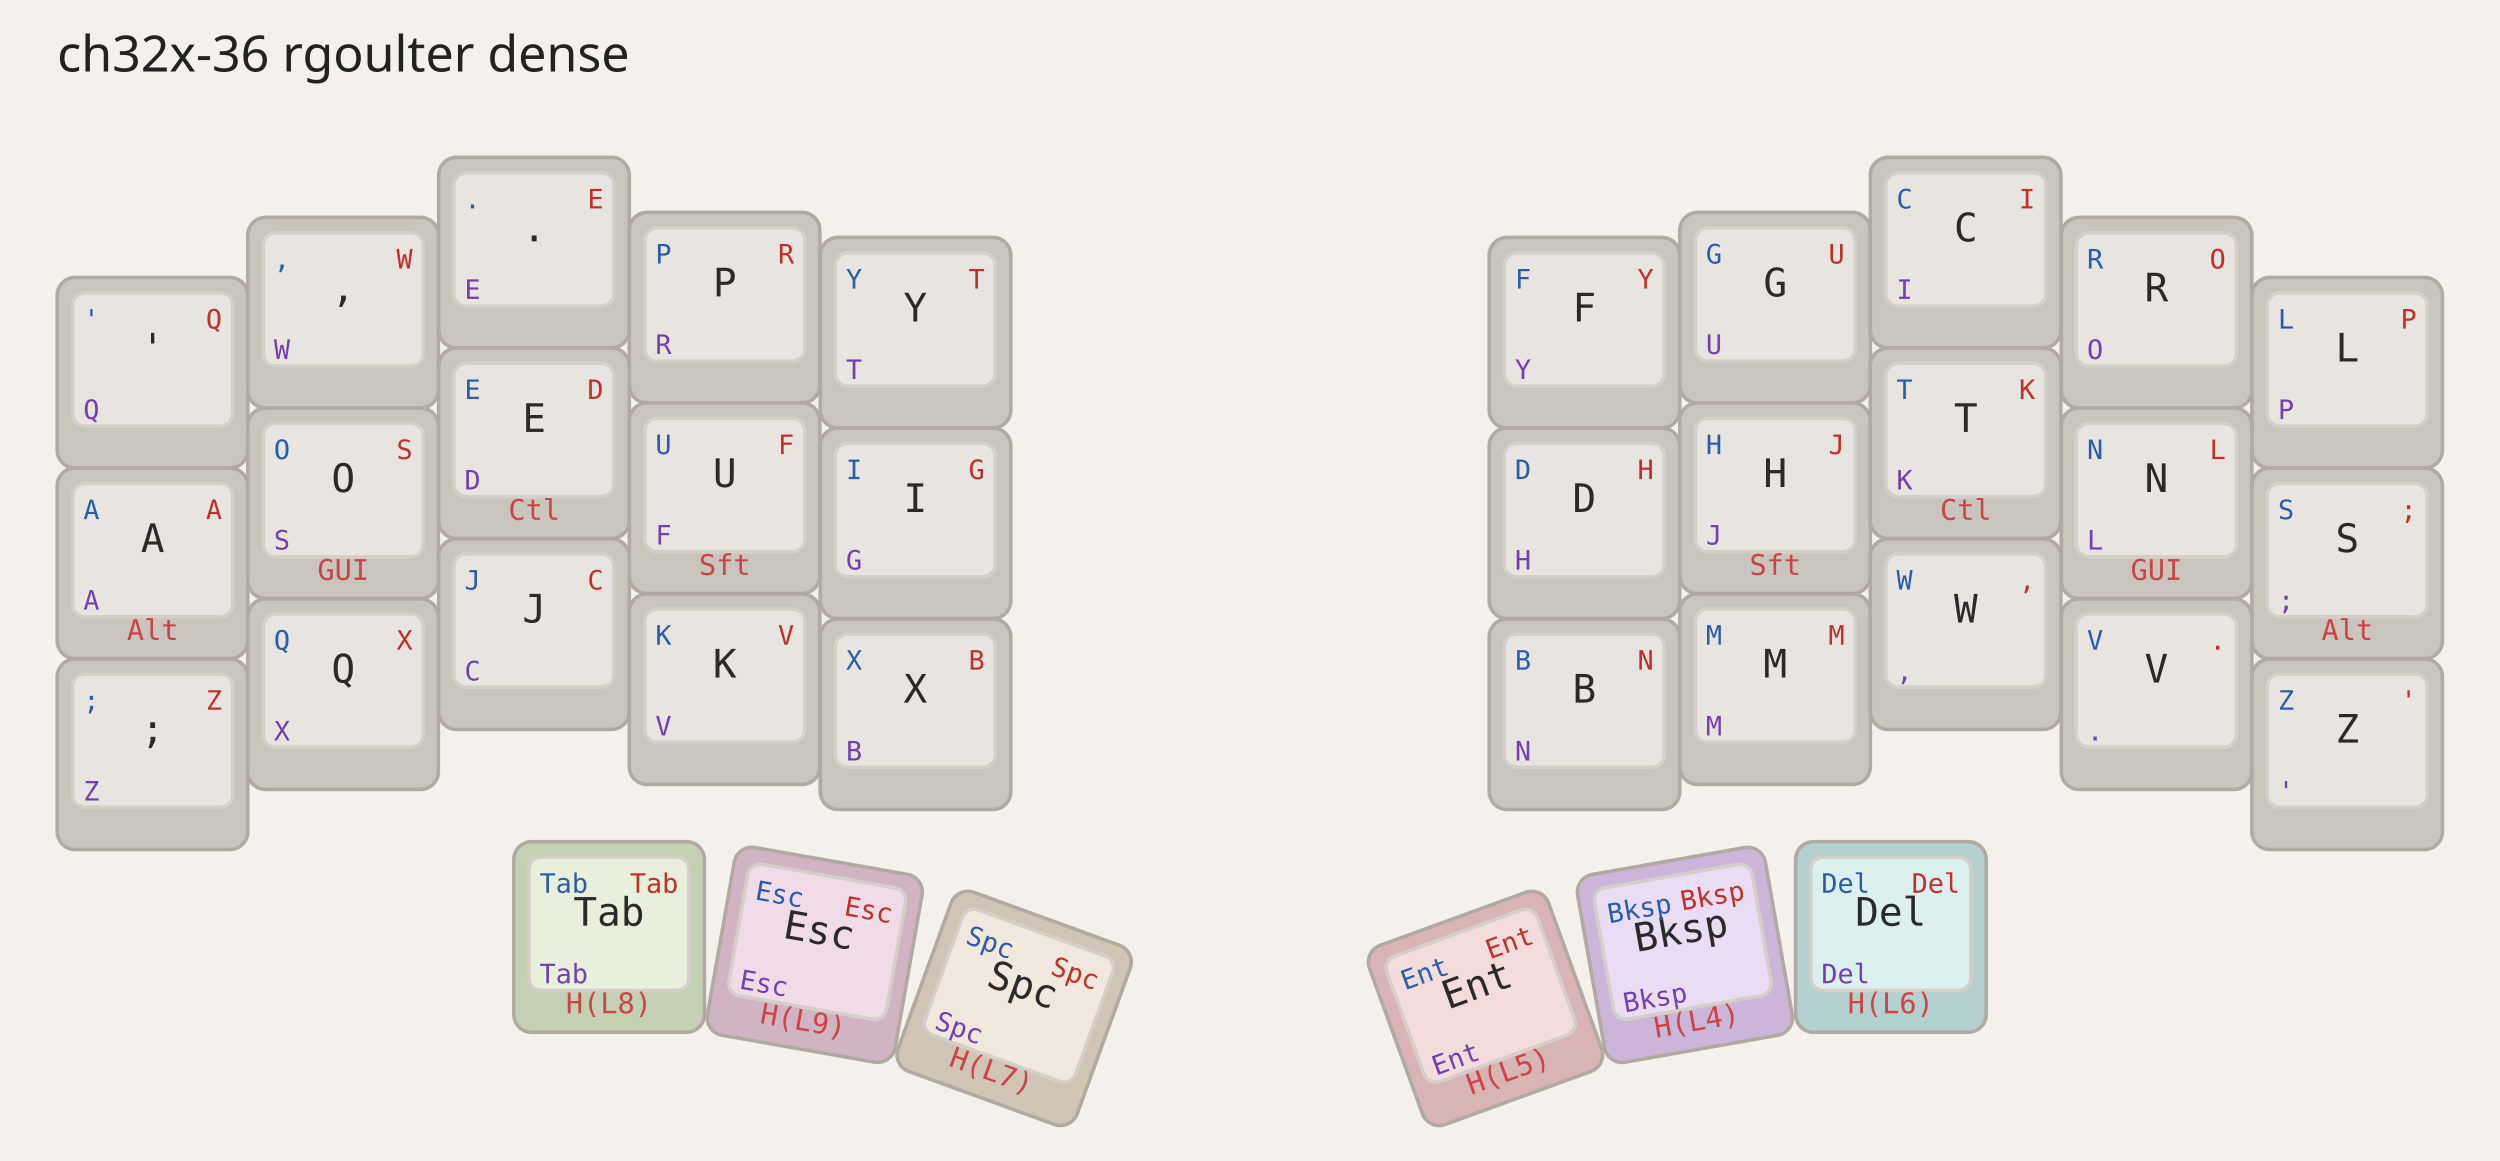
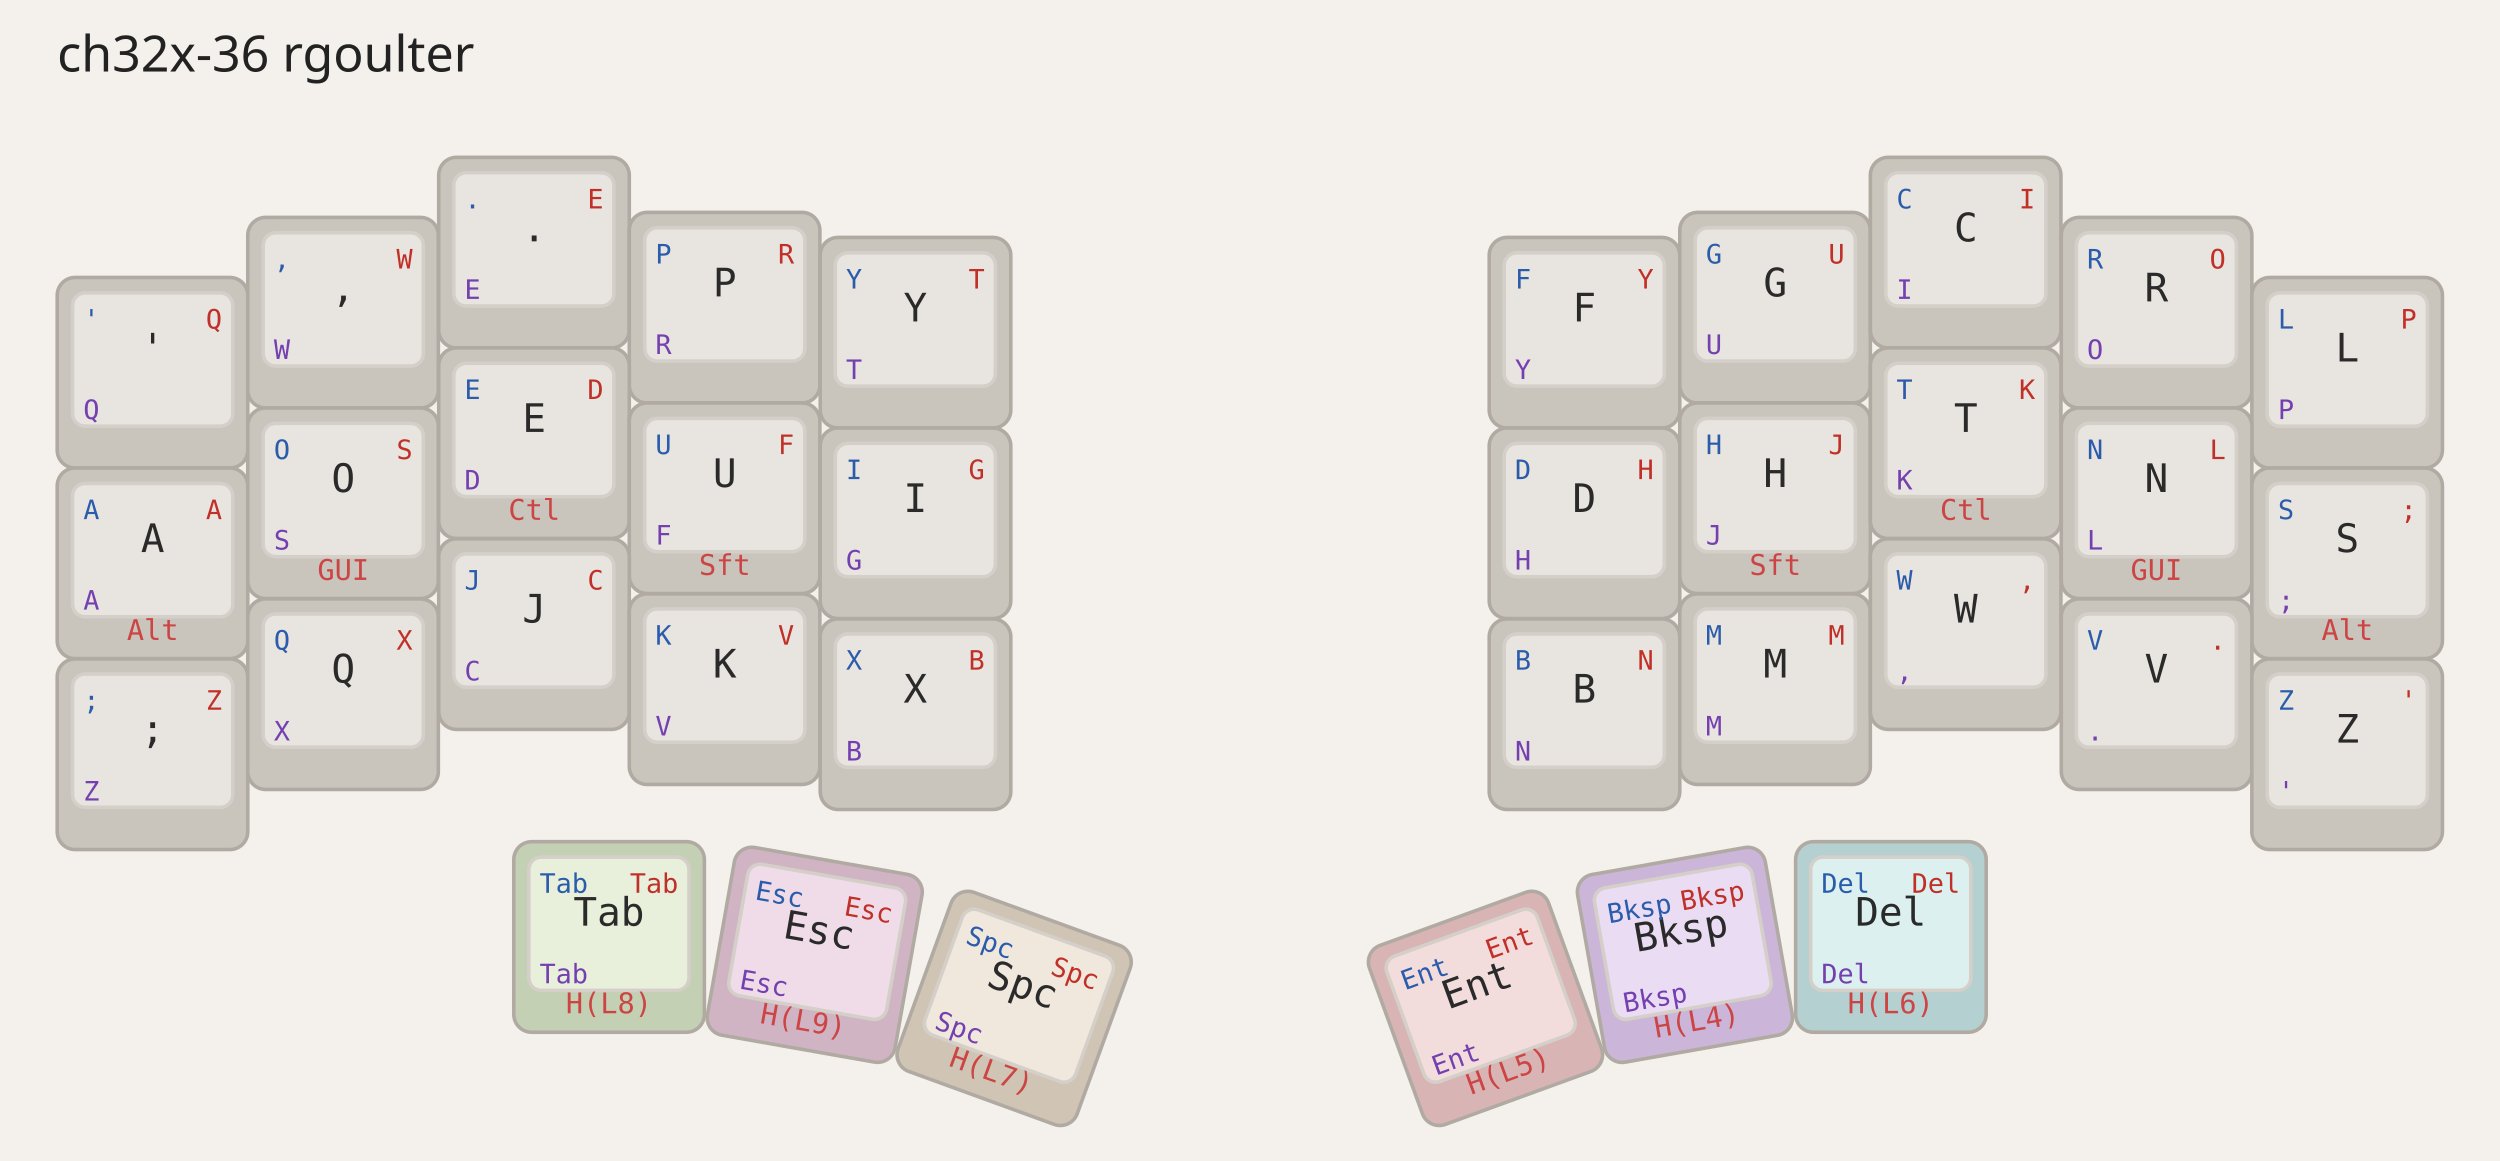
<svg xmlns="http://www.w3.org/2000/svg" width="699.2" height="324.7" viewBox="0 0 699.2 324.7">
  <rect width="100%" height="100%" fill="#f4f1ec" />
-   <text x="16" y="20" fill="#222222" font-family="ui-sans-serif,system-ui,sans-serif" font-size="14">ch32x-36 rgoulter dense</text>
+   <text x="16" y="20" fill="#222222" font-family="ui-sans-serif,system-ui,sans-serif" font-size="14">ch32x-36 rgoulter</text>
  <g>
    <rect x="16" y="77.6" width="53.3" height="53.3" rx="5" fill="#c9c4bc" stroke="#b0aaa2" />
  </g>
  <g>
    <rect x="20.3" y="81.9" width="44.8" height="37.3" rx="3.5" fill="#e8e4df" stroke="#d4cfc8" />
  </g>
  <g>
    <text x="42.7" y="101.1" text-anchor="middle" fill="#2a2a2a" font-family="ui-monospace,Menlo,monospace" font-size="11">'</text>
  </g>
  <g>
    <text x="23.3" y="91.9" text-anchor="start" fill="#2b5cab" font-family="ui-monospace,Menlo,monospace" font-size="7.5">'</text>
  </g>
  <g>
    <text x="62.1" y="91.9" text-anchor="end" fill="#c03028" font-family="ui-monospace,Menlo,monospace" font-size="7.5">Q</text>
  </g>
  <g>
    <text x="23.3" y="117.2" text-anchor="start" fill="#7440b0" font-family="ui-monospace,Menlo,monospace" font-size="7.5">Q</text>
  </g>
  <g>
    <rect x="69.3" y="60.8" width="53.3" height="53.3" rx="5" fill="#c9c4bc" stroke="#b0aaa2" />
  </g>
  <g>
    <rect x="73.6" y="65.1" width="44.8" height="37.3" rx="3.5" fill="#e8e4df" stroke="#d4cfc8" />
  </g>
  <g>
    <text x="96" y="84.3" text-anchor="middle" fill="#2a2a2a" font-family="ui-monospace,Menlo,monospace" font-size="11">,</text>
  </g>
  <g>
    <text x="76.6" y="75.1" text-anchor="start" fill="#2b5cab" font-family="ui-monospace,Menlo,monospace" font-size="7.5">,</text>
  </g>
  <g>
    <text x="115.4" y="75.1" text-anchor="end" fill="#c03028" font-family="ui-monospace,Menlo,monospace" font-size="7.5">W</text>
  </g>
  <g>
    <text x="76.6" y="100.4" text-anchor="start" fill="#7440b0" font-family="ui-monospace,Menlo,monospace" font-size="7.5">W</text>
  </g>
  <g>
    <rect x="122.7" y="44" width="53.3" height="53.3" rx="5" fill="#c9c4bc" stroke="#b0aaa2" />
  </g>
  <g>
    <rect x="126.9" y="48.3" width="44.8" height="37.3" rx="3.5" fill="#e8e4df" stroke="#d4cfc8" />
  </g>
  <g>
    <text x="149.4" y="67.5" text-anchor="middle" fill="#2a2a2a" font-family="ui-monospace,Menlo,monospace" font-size="11">.</text>
  </g>
  <g>
    <text x="129.9" y="58.3" text-anchor="start" fill="#2b5cab" font-family="ui-monospace,Menlo,monospace" font-size="7.5">.</text>
  </g>
  <g>
    <text x="168.8" y="58.3" text-anchor="end" fill="#c03028" font-family="ui-monospace,Menlo,monospace" font-size="7.5">E</text>
  </g>
  <g>
    <text x="129.9" y="83.6" text-anchor="start" fill="#7440b0" font-family="ui-monospace,Menlo,monospace" font-size="7.5">E</text>
  </g>
  <g>
    <rect x="176" y="59.4" width="53.3" height="53.3" rx="5" fill="#c9c4bc" stroke="#b0aaa2" />
  </g>
  <g>
    <rect x="180.3" y="63.7" width="44.8" height="37.3" rx="3.5" fill="#e8e4df" stroke="#d4cfc8" />
  </g>
  <g>
    <text x="202.7" y="82.9" text-anchor="middle" fill="#2a2a2a" font-family="ui-monospace,Menlo,monospace" font-size="11">P</text>
  </g>
  <g>
    <text x="183.3" y="73.7" text-anchor="start" fill="#2b5cab" font-family="ui-monospace,Menlo,monospace" font-size="7.5">P</text>
  </g>
  <g>
    <text x="222.1" y="73.7" text-anchor="end" fill="#c03028" font-family="ui-monospace,Menlo,monospace" font-size="7.5">R</text>
  </g>
  <g>
    <text x="183.3" y="99" text-anchor="start" fill="#7440b0" font-family="ui-monospace,Menlo,monospace" font-size="7.5">R</text>
  </g>
  <g>
    <rect x="229.4" y="66.4" width="53.3" height="53.3" rx="5" fill="#c9c4bc" stroke="#b0aaa2" />
  </g>
  <g>
    <rect x="233.6" y="70.7" width="44.8" height="37.3" rx="3.5" fill="#e8e4df" stroke="#d4cfc8" />
  </g>
  <g>
    <text x="256" y="89.9" text-anchor="middle" fill="#2a2a2a" font-family="ui-monospace,Menlo,monospace" font-size="11">Y</text>
  </g>
  <g>
    <text x="236.6" y="80.7" text-anchor="start" fill="#2b5cab" font-family="ui-monospace,Menlo,monospace" font-size="7.5">Y</text>
  </g>
  <g>
    <text x="275.4" y="80.7" text-anchor="end" fill="#c03028" font-family="ui-monospace,Menlo,monospace" font-size="7.5">T</text>
  </g>
  <g>
    <text x="236.6" y="106" text-anchor="start" fill="#7440b0" font-family="ui-monospace,Menlo,monospace" font-size="7.5">T</text>
  </g>
  <g>
    <rect x="416.5" y="66.4" width="53.3" height="53.3" rx="5" fill="#c9c4bc" stroke="#b0aaa2" />
  </g>
  <g>
    <rect x="420.7" y="70.7" width="44.8" height="37.3" rx="3.5" fill="#e8e4df" stroke="#d4cfc8" />
  </g>
  <g>
    <text x="443.1" y="89.9" text-anchor="middle" fill="#2a2a2a" font-family="ui-monospace,Menlo,monospace" font-size="11">F</text>
  </g>
  <g>
    <text x="423.7" y="80.7" text-anchor="start" fill="#2b5cab" font-family="ui-monospace,Menlo,monospace" font-size="7.5">F</text>
  </g>
  <g>
    <text x="462.5" y="80.7" text-anchor="end" fill="#c03028" font-family="ui-monospace,Menlo,monospace" font-size="7.5">Y</text>
  </g>
  <g>
    <text x="423.7" y="106" text-anchor="start" fill="#7440b0" font-family="ui-monospace,Menlo,monospace" font-size="7.5">Y</text>
  </g>
  <g>
    <rect x="469.8" y="59.4" width="53.3" height="53.3" rx="5" fill="#c9c4bc" stroke="#b0aaa2" />
  </g>
  <g>
    <rect x="474.1" y="63.7" width="44.8" height="37.3" rx="3.5" fill="#e8e4df" stroke="#d4cfc8" />
  </g>
  <g>
    <text x="496.5" y="82.9" text-anchor="middle" fill="#2a2a2a" font-family="ui-monospace,Menlo,monospace" font-size="11">G</text>
  </g>
  <g>
    <text x="477.1" y="73.7" text-anchor="start" fill="#2b5cab" font-family="ui-monospace,Menlo,monospace" font-size="7.5">G</text>
  </g>
  <g>
    <text x="515.9" y="73.7" text-anchor="end" fill="#c03028" font-family="ui-monospace,Menlo,monospace" font-size="7.5">U</text>
  </g>
  <g>
    <text x="477.1" y="99" text-anchor="start" fill="#7440b0" font-family="ui-monospace,Menlo,monospace" font-size="7.5">U</text>
  </g>
  <g>
    <rect x="523.1" y="44" width="53.3" height="53.3" rx="5" fill="#c9c4bc" stroke="#b0aaa2" />
  </g>
  <g>
    <rect x="527.4" y="48.3" width="44.8" height="37.3" rx="3.5" fill="#e8e4df" stroke="#d4cfc8" />
  </g>
  <g>
    <text x="549.8" y="67.5" text-anchor="middle" fill="#2a2a2a" font-family="ui-monospace,Menlo,monospace" font-size="11">C</text>
  </g>
  <g>
    <text x="530.4" y="58.3" text-anchor="start" fill="#2b5cab" font-family="ui-monospace,Menlo,monospace" font-size="7.5">C</text>
  </g>
  <g>
    <text x="569.2" y="58.3" text-anchor="end" fill="#c03028" font-family="ui-monospace,Menlo,monospace" font-size="7.5">I</text>
  </g>
  <g>
    <text x="530.4" y="83.6" text-anchor="start" fill="#7440b0" font-family="ui-monospace,Menlo,monospace" font-size="7.5">I</text>
  </g>
  <g>
    <rect x="576.5" y="60.8" width="53.3" height="53.3" rx="5" fill="#c9c4bc" stroke="#b0aaa2" />
  </g>
  <g>
    <rect x="580.7" y="65.1" width="44.8" height="37.3" rx="3.5" fill="#e8e4df" stroke="#d4cfc8" />
  </g>
  <g>
    <text x="603.1" y="84.3" text-anchor="middle" fill="#2a2a2a" font-family="ui-monospace,Menlo,monospace" font-size="11">R</text>
  </g>
  <g>
    <text x="583.7" y="75.1" text-anchor="start" fill="#2b5cab" font-family="ui-monospace,Menlo,monospace" font-size="7.5">R</text>
  </g>
  <g>
    <text x="622.5" y="75.1" text-anchor="end" fill="#c03028" font-family="ui-monospace,Menlo,monospace" font-size="7.5">O</text>
  </g>
  <g>
    <text x="583.7" y="100.4" text-anchor="start" fill="#7440b0" font-family="ui-monospace,Menlo,monospace" font-size="7.5">O</text>
  </g>
  <g>
    <rect x="629.8" y="77.6" width="53.3" height="53.3" rx="5" fill="#c9c4bc" stroke="#b0aaa2" />
  </g>
  <g>
    <rect x="634.1" y="81.9" width="44.8" height="37.3" rx="3.5" fill="#e8e4df" stroke="#d4cfc8" />
  </g>
  <g>
    <text x="656.5" y="101.1" text-anchor="middle" fill="#2a2a2a" font-family="ui-monospace,Menlo,monospace" font-size="11">L</text>
  </g>
  <g>
    <text x="637.1" y="91.9" text-anchor="start" fill="#2b5cab" font-family="ui-monospace,Menlo,monospace" font-size="7.5">L</text>
  </g>
  <g>
    <text x="675.9" y="91.9" text-anchor="end" fill="#c03028" font-family="ui-monospace,Menlo,monospace" font-size="7.5">P</text>
  </g>
  <g>
    <text x="637.1" y="117.2" text-anchor="start" fill="#7440b0" font-family="ui-monospace,Menlo,monospace" font-size="7.5">P</text>
  </g>
  <g>
    <rect x="16" y="130.9" width="53.3" height="53.3" rx="5" fill="#c9c4bc" stroke="#b0aaa2" />
  </g>
  <g>
    <rect x="20.3" y="135.2" width="44.8" height="37.3" rx="3.5" fill="#e8e4df" stroke="#d4cfc8" />
  </g>
  <g>
    <text x="42.7" y="154.4" text-anchor="middle" fill="#2a2a2a" font-family="ui-monospace,Menlo,monospace" font-size="11">A</text>
  </g>
  <g>
    <text x="42.7" y="179" text-anchor="middle" fill="#c44" font-family="ui-monospace,Menlo,monospace" font-size="8">Alt</text>
  </g>
  <g>
    <text x="23.3" y="145.2" text-anchor="start" fill="#2b5cab" font-family="ui-monospace,Menlo,monospace" font-size="7.5">A</text>
  </g>
  <g>
    <text x="62.1" y="145.2" text-anchor="end" fill="#c03028" font-family="ui-monospace,Menlo,monospace" font-size="7.5">A</text>
  </g>
  <g>
    <text x="23.3" y="170.5" text-anchor="start" fill="#7440b0" font-family="ui-monospace,Menlo,monospace" font-size="7.5">A</text>
  </g>
  <g>
    <rect x="69.3" y="114.1" width="53.3" height="53.3" rx="5" fill="#c9c4bc" stroke="#b0aaa2" />
  </g>
  <g>
    <rect x="73.6" y="118.4" width="44.8" height="37.3" rx="3.5" fill="#e8e4df" stroke="#d4cfc8" />
  </g>
  <g>
    <text x="96" y="137.6" text-anchor="middle" fill="#2a2a2a" font-family="ui-monospace,Menlo,monospace" font-size="11">O</text>
  </g>
  <g>
    <text x="96" y="162.2" text-anchor="middle" fill="#c44" font-family="ui-monospace,Menlo,monospace" font-size="8">GUI</text>
  </g>
  <g>
    <text x="76.6" y="128.4" text-anchor="start" fill="#2b5cab" font-family="ui-monospace,Menlo,monospace" font-size="7.5">O</text>
  </g>
  <g>
    <text x="115.4" y="128.4" text-anchor="end" fill="#c03028" font-family="ui-monospace,Menlo,monospace" font-size="7.5">S</text>
  </g>
  <g>
    <text x="76.6" y="153.7" text-anchor="start" fill="#7440b0" font-family="ui-monospace,Menlo,monospace" font-size="7.5">S</text>
  </g>
  <g>
    <rect x="122.7" y="97.3" width="53.3" height="53.3" rx="5" fill="#c9c4bc" stroke="#b0aaa2" />
  </g>
  <g>
    <rect x="126.9" y="101.6" width="44.8" height="37.3" rx="3.5" fill="#e8e4df" stroke="#d4cfc8" />
  </g>
  <g>
    <text x="149.4" y="120.8" text-anchor="middle" fill="#2a2a2a" font-family="ui-monospace,Menlo,monospace" font-size="11">E</text>
  </g>
  <g>
    <text x="149.4" y="145.4" text-anchor="middle" fill="#c44" font-family="ui-monospace,Menlo,monospace" font-size="8">Ctl</text>
  </g>
  <g>
    <text x="129.9" y="111.6" text-anchor="start" fill="#2b5cab" font-family="ui-monospace,Menlo,monospace" font-size="7.5">E</text>
  </g>
  <g>
    <text x="168.8" y="111.6" text-anchor="end" fill="#c03028" font-family="ui-monospace,Menlo,monospace" font-size="7.5">D</text>
  </g>
  <g>
    <text x="129.9" y="136.9" text-anchor="start" fill="#7440b0" font-family="ui-monospace,Menlo,monospace" font-size="7.5">D</text>
  </g>
  <g>
    <rect x="176" y="112.7" width="53.3" height="53.3" rx="5" fill="#c9c4bc" stroke="#b0aaa2" />
  </g>
  <g>
    <rect x="180.3" y="117" width="44.8" height="37.3" rx="3.5" fill="#e8e4df" stroke="#d4cfc8" />
  </g>
  <g>
    <text x="202.7" y="136.2" text-anchor="middle" fill="#2a2a2a" font-family="ui-monospace,Menlo,monospace" font-size="11">U</text>
  </g>
  <g>
    <text x="202.7" y="160.8" text-anchor="middle" fill="#c44" font-family="ui-monospace,Menlo,monospace" font-size="8">Sft</text>
  </g>
  <g>
    <text x="183.3" y="127" text-anchor="start" fill="#2b5cab" font-family="ui-monospace,Menlo,monospace" font-size="7.5">U</text>
  </g>
  <g>
    <text x="222.1" y="127" text-anchor="end" fill="#c03028" font-family="ui-monospace,Menlo,monospace" font-size="7.5">F</text>
  </g>
  <g>
    <text x="183.3" y="152.3" text-anchor="start" fill="#7440b0" font-family="ui-monospace,Menlo,monospace" font-size="7.5">F</text>
  </g>
  <g>
    <rect x="229.4" y="119.7" width="53.3" height="53.3" rx="5" fill="#c9c4bc" stroke="#b0aaa2" />
  </g>
  <g>
    <rect x="233.6" y="124" width="44.8" height="37.3" rx="3.5" fill="#e8e4df" stroke="#d4cfc8" />
  </g>
  <g>
    <text x="256" y="143.2" text-anchor="middle" fill="#2a2a2a" font-family="ui-monospace,Menlo,monospace" font-size="11">I</text>
  </g>
  <g>
    <text x="236.6" y="134" text-anchor="start" fill="#2b5cab" font-family="ui-monospace,Menlo,monospace" font-size="7.5">I</text>
  </g>
  <g>
    <text x="275.4" y="134" text-anchor="end" fill="#c03028" font-family="ui-monospace,Menlo,monospace" font-size="7.5">G</text>
  </g>
  <g>
    <text x="236.6" y="159.3" text-anchor="start" fill="#7440b0" font-family="ui-monospace,Menlo,monospace" font-size="7.5">G</text>
  </g>
  <g>
    <rect x="416.5" y="119.7" width="53.3" height="53.3" rx="5" fill="#c9c4bc" stroke="#b0aaa2" />
  </g>
  <g>
    <rect x="420.7" y="124" width="44.8" height="37.3" rx="3.5" fill="#e8e4df" stroke="#d4cfc8" />
  </g>
  <g>
    <text x="443.1" y="143.2" text-anchor="middle" fill="#2a2a2a" font-family="ui-monospace,Menlo,monospace" font-size="11">D</text>
  </g>
  <g>
    <text x="423.7" y="134" text-anchor="start" fill="#2b5cab" font-family="ui-monospace,Menlo,monospace" font-size="7.5">D</text>
  </g>
  <g>
    <text x="462.5" y="134" text-anchor="end" fill="#c03028" font-family="ui-monospace,Menlo,monospace" font-size="7.5">H</text>
  </g>
  <g>
    <text x="423.7" y="159.3" text-anchor="start" fill="#7440b0" font-family="ui-monospace,Menlo,monospace" font-size="7.5">H</text>
  </g>
  <g>
    <rect x="469.8" y="112.7" width="53.3" height="53.3" rx="5" fill="#c9c4bc" stroke="#b0aaa2" />
  </g>
  <g>
    <rect x="474.1" y="117" width="44.8" height="37.3" rx="3.5" fill="#e8e4df" stroke="#d4cfc8" />
  </g>
  <g>
    <text x="496.5" y="136.2" text-anchor="middle" fill="#2a2a2a" font-family="ui-monospace,Menlo,monospace" font-size="11">H</text>
  </g>
  <g>
    <text x="496.5" y="160.8" text-anchor="middle" fill="#c44" font-family="ui-monospace,Menlo,monospace" font-size="8">Sft</text>
  </g>
  <g>
    <text x="477.1" y="127" text-anchor="start" fill="#2b5cab" font-family="ui-monospace,Menlo,monospace" font-size="7.5">H</text>
  </g>
  <g>
    <text x="515.9" y="127" text-anchor="end" fill="#c03028" font-family="ui-monospace,Menlo,monospace" font-size="7.5">J</text>
  </g>
  <g>
    <text x="477.1" y="152.3" text-anchor="start" fill="#7440b0" font-family="ui-monospace,Menlo,monospace" font-size="7.5">J</text>
  </g>
  <g>
    <rect x="523.1" y="97.3" width="53.3" height="53.3" rx="5" fill="#c9c4bc" stroke="#b0aaa2" />
  </g>
  <g>
    <rect x="527.4" y="101.6" width="44.8" height="37.3" rx="3.5" fill="#e8e4df" stroke="#d4cfc8" />
  </g>
  <g>
    <text x="549.8" y="120.8" text-anchor="middle" fill="#2a2a2a" font-family="ui-monospace,Menlo,monospace" font-size="11">T</text>
  </g>
  <g>
    <text x="549.8" y="145.4" text-anchor="middle" fill="#c44" font-family="ui-monospace,Menlo,monospace" font-size="8">Ctl</text>
  </g>
  <g>
    <text x="530.4" y="111.6" text-anchor="start" fill="#2b5cab" font-family="ui-monospace,Menlo,monospace" font-size="7.5">T</text>
  </g>
  <g>
    <text x="569.2" y="111.6" text-anchor="end" fill="#c03028" font-family="ui-monospace,Menlo,monospace" font-size="7.5">K</text>
  </g>
  <g>
    <text x="530.4" y="136.9" text-anchor="start" fill="#7440b0" font-family="ui-monospace,Menlo,monospace" font-size="7.5">K</text>
  </g>
  <g>
    <rect x="576.5" y="114.1" width="53.3" height="53.3" rx="5" fill="#c9c4bc" stroke="#b0aaa2" />
  </g>
  <g>
    <rect x="580.7" y="118.4" width="44.8" height="37.3" rx="3.5" fill="#e8e4df" stroke="#d4cfc8" />
  </g>
  <g>
    <text x="603.1" y="137.6" text-anchor="middle" fill="#2a2a2a" font-family="ui-monospace,Menlo,monospace" font-size="11">N</text>
  </g>
  <g>
    <text x="603.1" y="162.2" text-anchor="middle" fill="#c44" font-family="ui-monospace,Menlo,monospace" font-size="8">GUI</text>
  </g>
  <g>
    <text x="583.7" y="128.4" text-anchor="start" fill="#2b5cab" font-family="ui-monospace,Menlo,monospace" font-size="7.5">N</text>
  </g>
  <g>
    <text x="622.5" y="128.4" text-anchor="end" fill="#c03028" font-family="ui-monospace,Menlo,monospace" font-size="7.5">L</text>
  </g>
  <g>
    <text x="583.7" y="153.7" text-anchor="start" fill="#7440b0" font-family="ui-monospace,Menlo,monospace" font-size="7.5">L</text>
  </g>
  <g>
    <rect x="629.8" y="130.9" width="53.3" height="53.3" rx="5" fill="#c9c4bc" stroke="#b0aaa2" />
  </g>
  <g>
    <rect x="634.1" y="135.2" width="44.8" height="37.3" rx="3.5" fill="#e8e4df" stroke="#d4cfc8" />
  </g>
  <g>
    <text x="656.5" y="154.4" text-anchor="middle" fill="#2a2a2a" font-family="ui-monospace,Menlo,monospace" font-size="11">S</text>
  </g>
  <g>
    <text x="656.5" y="179" text-anchor="middle" fill="#c44" font-family="ui-monospace,Menlo,monospace" font-size="8">Alt</text>
  </g>
  <g>
    <text x="637.1" y="145.2" text-anchor="start" fill="#2b5cab" font-family="ui-monospace,Menlo,monospace" font-size="7.5">S</text>
  </g>
  <g>
    <text x="675.9" y="145.2" text-anchor="end" fill="#c03028" font-family="ui-monospace,Menlo,monospace" font-size="7.5">;</text>
  </g>
  <g>
    <text x="637.1" y="170.5" text-anchor="start" fill="#7440b0" font-family="ui-monospace,Menlo,monospace" font-size="7.5">;</text>
  </g>
  <g>
    <rect x="16" y="184.3" width="53.3" height="53.3" rx="5" fill="#c9c4bc" stroke="#b0aaa2" />
  </g>
  <g>
    <rect x="20.3" y="188.5" width="44.8" height="37.3" rx="3.5" fill="#e8e4df" stroke="#d4cfc8" />
  </g>
  <g>
    <text x="42.7" y="207.7" text-anchor="middle" fill="#2a2a2a" font-family="ui-monospace,Menlo,monospace" font-size="11">;</text>
  </g>
  <g>
    <text x="23.3" y="198.5" text-anchor="start" fill="#2b5cab" font-family="ui-monospace,Menlo,monospace" font-size="7.5">;</text>
  </g>
  <g>
    <text x="62.1" y="198.5" text-anchor="end" fill="#c03028" font-family="ui-monospace,Menlo,monospace" font-size="7.5">Z</text>
  </g>
  <g>
    <text x="23.3" y="223.9" text-anchor="start" fill="#7440b0" font-family="ui-monospace,Menlo,monospace" font-size="7.5">Z</text>
  </g>
  <g>
    <rect x="69.3" y="167.5" width="53.3" height="53.3" rx="5" fill="#c9c4bc" stroke="#b0aaa2" />
  </g>
  <g>
    <rect x="73.6" y="171.7" width="44.8" height="37.3" rx="3.5" fill="#e8e4df" stroke="#d4cfc8" />
  </g>
  <g>
    <text x="96" y="190.9" text-anchor="middle" fill="#2a2a2a" font-family="ui-monospace,Menlo,monospace" font-size="11">Q</text>
  </g>
  <g>
    <text x="76.6" y="181.7" text-anchor="start" fill="#2b5cab" font-family="ui-monospace,Menlo,monospace" font-size="7.5">Q</text>
  </g>
  <g>
    <text x="115.4" y="181.7" text-anchor="end" fill="#c03028" font-family="ui-monospace,Menlo,monospace" font-size="7.5">X</text>
  </g>
  <g>
    <text x="76.6" y="207.1" text-anchor="start" fill="#7440b0" font-family="ui-monospace,Menlo,monospace" font-size="7.5">X</text>
  </g>
  <g>
    <rect x="122.7" y="150.7" width="53.3" height="53.3" rx="5" fill="#c9c4bc" stroke="#b0aaa2" />
  </g>
  <g>
    <rect x="126.9" y="154.9" width="44.8" height="37.3" rx="3.5" fill="#e8e4df" stroke="#d4cfc8" />
  </g>
  <g>
    <text x="149.4" y="174.1" text-anchor="middle" fill="#2a2a2a" font-family="ui-monospace,Menlo,monospace" font-size="11">J</text>
  </g>
  <g>
    <text x="129.9" y="164.9" text-anchor="start" fill="#2b5cab" font-family="ui-monospace,Menlo,monospace" font-size="7.5">J</text>
  </g>
  <g>
    <text x="168.8" y="164.9" text-anchor="end" fill="#c03028" font-family="ui-monospace,Menlo,monospace" font-size="7.5">C</text>
  </g>
  <g>
    <text x="129.9" y="190.3" text-anchor="start" fill="#7440b0" font-family="ui-monospace,Menlo,monospace" font-size="7.5">C</text>
  </g>
  <g>
    <rect x="176" y="166.1" width="53.3" height="53.3" rx="5" fill="#c9c4bc" stroke="#b0aaa2" />
  </g>
  <g>
    <rect x="180.3" y="170.3" width="44.8" height="37.3" rx="3.5" fill="#e8e4df" stroke="#d4cfc8" />
  </g>
  <g>
    <text x="202.7" y="189.5" text-anchor="middle" fill="#2a2a2a" font-family="ui-monospace,Menlo,monospace" font-size="11">K</text>
  </g>
  <g>
    <text x="183.3" y="180.3" text-anchor="start" fill="#2b5cab" font-family="ui-monospace,Menlo,monospace" font-size="7.5">K</text>
  </g>
  <g>
    <text x="222.1" y="180.3" text-anchor="end" fill="#c03028" font-family="ui-monospace,Menlo,monospace" font-size="7.5">V</text>
  </g>
  <g>
    <text x="183.3" y="205.7" text-anchor="start" fill="#7440b0" font-family="ui-monospace,Menlo,monospace" font-size="7.5">V</text>
  </g>
  <g>
    <rect x="229.4" y="173.1" width="53.3" height="53.3" rx="5" fill="#c9c4bc" stroke="#b0aaa2" />
  </g>
  <g>
    <rect x="233.6" y="177.3" width="44.8" height="37.3" rx="3.5" fill="#e8e4df" stroke="#d4cfc8" />
  </g>
  <g>
    <text x="256" y="196.5" text-anchor="middle" fill="#2a2a2a" font-family="ui-monospace,Menlo,monospace" font-size="11">X</text>
  </g>
  <g>
    <text x="236.6" y="187.3" text-anchor="start" fill="#2b5cab" font-family="ui-monospace,Menlo,monospace" font-size="7.5">X</text>
  </g>
  <g>
    <text x="275.4" y="187.3" text-anchor="end" fill="#c03028" font-family="ui-monospace,Menlo,monospace" font-size="7.5">B</text>
  </g>
  <g>
    <text x="236.6" y="212.7" text-anchor="start" fill="#7440b0" font-family="ui-monospace,Menlo,monospace" font-size="7.5">B</text>
  </g>
  <g>
    <rect x="416.5" y="173.1" width="53.3" height="53.3" rx="5" fill="#c9c4bc" stroke="#b0aaa2" />
  </g>
  <g>
    <rect x="420.7" y="177.3" width="44.8" height="37.3" rx="3.5" fill="#e8e4df" stroke="#d4cfc8" />
  </g>
  <g>
    <text x="443.1" y="196.5" text-anchor="middle" fill="#2a2a2a" font-family="ui-monospace,Menlo,monospace" font-size="11">B</text>
  </g>
  <g>
    <text x="423.7" y="187.3" text-anchor="start" fill="#2b5cab" font-family="ui-monospace,Menlo,monospace" font-size="7.5">B</text>
  </g>
  <g>
    <text x="462.5" y="187.3" text-anchor="end" fill="#c03028" font-family="ui-monospace,Menlo,monospace" font-size="7.5">N</text>
  </g>
  <g>
    <text x="423.7" y="212.7" text-anchor="start" fill="#7440b0" font-family="ui-monospace,Menlo,monospace" font-size="7.5">N</text>
  </g>
  <g>
    <rect x="469.8" y="166.1" width="53.3" height="53.3" rx="5" fill="#c9c4bc" stroke="#b0aaa2" />
  </g>
  <g>
    <rect x="474.1" y="170.3" width="44.8" height="37.3" rx="3.5" fill="#e8e4df" stroke="#d4cfc8" />
  </g>
  <g>
    <text x="496.5" y="189.5" text-anchor="middle" fill="#2a2a2a" font-family="ui-monospace,Menlo,monospace" font-size="11">M</text>
  </g>
  <g>
    <text x="477.1" y="180.3" text-anchor="start" fill="#2b5cab" font-family="ui-monospace,Menlo,monospace" font-size="7.5">M</text>
  </g>
  <g>
    <text x="515.9" y="180.3" text-anchor="end" fill="#c03028" font-family="ui-monospace,Menlo,monospace" font-size="7.5">M</text>
  </g>
  <g>
    <text x="477.1" y="205.7" text-anchor="start" fill="#7440b0" font-family="ui-monospace,Menlo,monospace" font-size="7.5">M</text>
  </g>
  <g>
    <rect x="523.1" y="150.7" width="53.3" height="53.3" rx="5" fill="#c9c4bc" stroke="#b0aaa2" />
  </g>
  <g>
    <rect x="527.4" y="154.9" width="44.8" height="37.3" rx="3.5" fill="#e8e4df" stroke="#d4cfc8" />
  </g>
  <g>
    <text x="549.8" y="174.1" text-anchor="middle" fill="#2a2a2a" font-family="ui-monospace,Menlo,monospace" font-size="11">W</text>
  </g>
  <g>
    <text x="530.4" y="164.9" text-anchor="start" fill="#2b5cab" font-family="ui-monospace,Menlo,monospace" font-size="7.5">W</text>
  </g>
  <g>
    <text x="569.2" y="164.9" text-anchor="end" fill="#c03028" font-family="ui-monospace,Menlo,monospace" font-size="7.5">,</text>
  </g>
  <g>
    <text x="530.4" y="190.3" text-anchor="start" fill="#7440b0" font-family="ui-monospace,Menlo,monospace" font-size="7.5">,</text>
  </g>
  <g>
    <rect x="576.5" y="167.5" width="53.3" height="53.3" rx="5" fill="#c9c4bc" stroke="#b0aaa2" />
  </g>
  <g>
    <rect x="580.7" y="171.7" width="44.8" height="37.3" rx="3.5" fill="#e8e4df" stroke="#d4cfc8" />
  </g>
  <g>
    <text x="603.1" y="190.9" text-anchor="middle" fill="#2a2a2a" font-family="ui-monospace,Menlo,monospace" font-size="11">V</text>
  </g>
  <g>
    <text x="583.7" y="181.7" text-anchor="start" fill="#2b5cab" font-family="ui-monospace,Menlo,monospace" font-size="7.5">V</text>
  </g>
  <g>
    <text x="622.5" y="181.7" text-anchor="end" fill="#c03028" font-family="ui-monospace,Menlo,monospace" font-size="7.5">.</text>
  </g>
  <g>
    <text x="583.7" y="207.1" text-anchor="start" fill="#7440b0" font-family="ui-monospace,Menlo,monospace" font-size="7.5">.</text>
  </g>
  <g>
    <rect x="629.8" y="184.3" width="53.3" height="53.3" rx="5" fill="#c9c4bc" stroke="#b0aaa2" />
  </g>
  <g>
    <rect x="634.1" y="188.5" width="44.8" height="37.3" rx="3.5" fill="#e8e4df" stroke="#d4cfc8" />
  </g>
  <g>
    <text x="656.5" y="207.7" text-anchor="middle" fill="#2a2a2a" font-family="ui-monospace,Menlo,monospace" font-size="11">Z</text>
  </g>
  <g>
    <text x="637.1" y="198.5" text-anchor="start" fill="#2b5cab" font-family="ui-monospace,Menlo,monospace" font-size="7.5">Z</text>
  </g>
  <g>
    <text x="675.9" y="198.5" text-anchor="end" fill="#c03028" font-family="ui-monospace,Menlo,monospace" font-size="7.5">'</text>
  </g>
  <g>
    <text x="637.1" y="223.9" text-anchor="start" fill="#7440b0" font-family="ui-monospace,Menlo,monospace" font-size="7.5">'</text>
  </g>
  <g>
    <rect x="143.7" y="235.4" width="53.3" height="53.3" rx="5" fill="#c4d0b4" stroke="#b0aaa2" />
  </g>
  <g>
    <rect x="147.9" y="239.7" width="44.8" height="37.3" rx="3.5" fill="#e8f0dc" stroke="#d4cfc8" />
  </g>
  <g>
    <text x="170.3" y="258.9" text-anchor="middle" fill="#2a2a2a" font-family="ui-monospace,Menlo,monospace" font-size="11">Tab</text>
  </g>
  <g>
    <text x="170.3" y="283.4" text-anchor="middle" fill="#c44" font-family="ui-monospace,Menlo,monospace" font-size="8">H(L8)</text>
  </g>
  <g>
    <text x="150.9" y="249.7" text-anchor="start" fill="#2b5cab" font-family="ui-monospace,Menlo,monospace" font-size="7.5">Tab</text>
  </g>
  <g>
    <text x="189.7" y="249.7" text-anchor="end" fill="#c03028" font-family="ui-monospace,Menlo,monospace" font-size="7.5">Tab</text>
  </g>
  <g>
    <text x="150.9" y="275" text-anchor="start" fill="#7440b0" font-family="ui-monospace,Menlo,monospace" font-size="7.5">Tab</text>
  </g>
  <g transform="rotate(10 227.9 267.1)">
    <rect x="201.2" y="240.4" width="53.3" height="53.3" rx="5" fill="#d0b4c4" stroke="#b0aaa2" />
  </g>
  <g transform="rotate(10 227.9 267.1)">
    <rect x="205.5" y="244.7" width="44.8" height="37.3" rx="3.5" fill="#f0dce8" stroke="#d4cfc8" />
  </g>
  <g transform="rotate(10 227.9 267.1)">
    <text x="227.9" y="263.9" text-anchor="middle" fill="#2a2a2a" font-family="ui-monospace,Menlo,monospace" font-size="11">Esc</text>
  </g>
  <g transform="rotate(10 227.9 267.1)">
    <text x="227.9" y="288.5" text-anchor="middle" fill="#c44" font-family="ui-monospace,Menlo,monospace" font-size="8">H(L9)</text>
  </g>
  <g transform="rotate(10 227.9 267.1)">
    <text x="208.5" y="254.7" text-anchor="start" fill="#2b5cab" font-family="ui-monospace,Menlo,monospace" font-size="7.5">Esc</text>
  </g>
  <g transform="rotate(10 227.9 267.1)">
    <text x="247.3" y="254.7" text-anchor="end" fill="#c03028" font-family="ui-monospace,Menlo,monospace" font-size="7.5">Esc</text>
  </g>
  <g transform="rotate(10 227.9 267.1)">
    <text x="208.5" y="280" text-anchor="start" fill="#7440b0" font-family="ui-monospace,Menlo,monospace" font-size="7.5">Esc</text>
  </g>
  <g transform="rotate(20 283.7 282)">
    <rect x="257" y="255.4" width="53.3" height="53.3" rx="5" fill="#d0c4b4" stroke="#b0aaa2" />
  </g>
  <g transform="rotate(20 283.7 282)">
    <rect x="261.3" y="259.6" width="44.8" height="37.3" rx="3.5" fill="#f0e8dc" stroke="#d4cfc8" />
  </g>
  <g transform="rotate(20 283.7 282)">
    <text x="283.7" y="278.8" text-anchor="middle" fill="#2a2a2a" font-family="ui-monospace,Menlo,monospace" font-size="11">Spc</text>
  </g>
  <g transform="rotate(20 283.7 282)">
    <text x="283.7" y="303.4" text-anchor="middle" fill="#c44" font-family="ui-monospace,Menlo,monospace" font-size="8">H(L7)</text>
  </g>
  <g transform="rotate(20 283.7 282)">
    <text x="264.3" y="269.6" text-anchor="start" fill="#2b5cab" font-family="ui-monospace,Menlo,monospace" font-size="7.5">Spc</text>
  </g>
  <g transform="rotate(20 283.7 282)">
    <text x="303.1" y="269.6" text-anchor="end" fill="#c03028" font-family="ui-monospace,Menlo,monospace" font-size="7.5">Spc</text>
  </g>
  <g transform="rotate(20 283.7 282)">
    <text x="264.3" y="295" text-anchor="start" fill="#7440b0" font-family="ui-monospace,Menlo,monospace" font-size="7.5">Spc</text>
  </g>
  <g transform="rotate(-20 415.4 282)">
    <rect x="388.8" y="255.4" width="53.3" height="53.3" rx="5" fill="#d8b4b4" stroke="#b0aaa2" />
  </g>
  <g transform="rotate(-20 415.4 282)">
    <rect x="393" y="259.6" width="44.8" height="37.3" rx="3.5" fill="#f3dcdc" stroke="#d4cfc8" />
  </g>
  <g transform="rotate(-20 415.4 282)">
    <text x="415.4" y="278.8" text-anchor="middle" fill="#2a2a2a" font-family="ui-monospace,Menlo,monospace" font-size="11">Ent</text>
  </g>
  <g transform="rotate(-20 415.4 282)">
    <text x="415.4" y="303.4" text-anchor="middle" fill="#c44" font-family="ui-monospace,Menlo,monospace" font-size="8">H(L5)</text>
  </g>
  <g transform="rotate(-20 415.4 282)">
    <text x="396" y="269.6" text-anchor="start" fill="#2b5cab" font-family="ui-monospace,Menlo,monospace" font-size="7.5">Ent</text>
  </g>
  <g transform="rotate(-20 415.4 282)">
    <text x="434.8" y="269.6" text-anchor="end" fill="#c03028" font-family="ui-monospace,Menlo,monospace" font-size="7.5">Ent</text>
  </g>
  <g transform="rotate(-20 415.4 282)">
    <text x="396" y="295" text-anchor="start" fill="#7440b0" font-family="ui-monospace,Menlo,monospace" font-size="7.5">Ent</text>
  </g>
  <g transform="rotate(-10 471.3 267.1)">
    <rect x="444.6" y="240.4" width="53.3" height="53.3" rx="5" fill="#cbb5d8" stroke="#b0aaa2" />
  </g>
  <g transform="rotate(-10 471.3 267.1)">
    <rect x="448.9" y="244.7" width="44.8" height="37.3" rx="3.5" fill="#eadcf3" stroke="#d4cfc8" />
  </g>
  <g transform="rotate(-10 471.3 267.1)">
    <text x="471.3" y="263.9" text-anchor="middle" fill="#2a2a2a" font-family="ui-monospace,Menlo,monospace" font-size="11">Bksp</text>
  </g>
  <g transform="rotate(-10 471.3 267.1)">
    <text x="471.3" y="288.5" text-anchor="middle" fill="#c44" font-family="ui-monospace,Menlo,monospace" font-size="8">H(L4)</text>
  </g>
  <g transform="rotate(-10 471.3 267.1)">
    <text x="451.9" y="254.7" text-anchor="start" fill="#2b5cab" font-family="ui-monospace,Menlo,monospace" font-size="7.5">Bksp</text>
  </g>
  <g transform="rotate(-10 471.3 267.1)">
    <text x="490.7" y="254.7" text-anchor="end" fill="#c03028" font-family="ui-monospace,Menlo,monospace" font-size="7.5">Bksp</text>
  </g>
  <g transform="rotate(-10 471.3 267.1)">
    <text x="451.9" y="280" text-anchor="start" fill="#7440b0" font-family="ui-monospace,Menlo,monospace" font-size="7.5">Bksp</text>
  </g>
  <g>
    <rect x="502.2" y="235.4" width="53.3" height="53.3" rx="5" fill="#b4d0d0" stroke="#b0aaa2" />
  </g>
  <g>
    <rect x="506.4" y="239.7" width="44.8" height="37.3" rx="3.5" fill="#dcf0f0" stroke="#d4cfc8" />
  </g>
  <g>
    <text x="528.8" y="258.9" text-anchor="middle" fill="#2a2a2a" font-family="ui-monospace,Menlo,monospace" font-size="11">Del</text>
  </g>
  <g>
    <text x="528.8" y="283.4" text-anchor="middle" fill="#c44" font-family="ui-monospace,Menlo,monospace" font-size="8">H(L6)</text>
  </g>
  <g>
    <text x="509.4" y="249.7" text-anchor="start" fill="#2b5cab" font-family="ui-monospace,Menlo,monospace" font-size="7.5">Del</text>
  </g>
  <g>
    <text x="548.2" y="249.7" text-anchor="end" fill="#c03028" font-family="ui-monospace,Menlo,monospace" font-size="7.5">Del</text>
  </g>
  <g>
    <text x="509.4" y="275" text-anchor="start" fill="#7440b0" font-family="ui-monospace,Menlo,monospace" font-size="7.5">Del</text>
  </g>
</svg>
